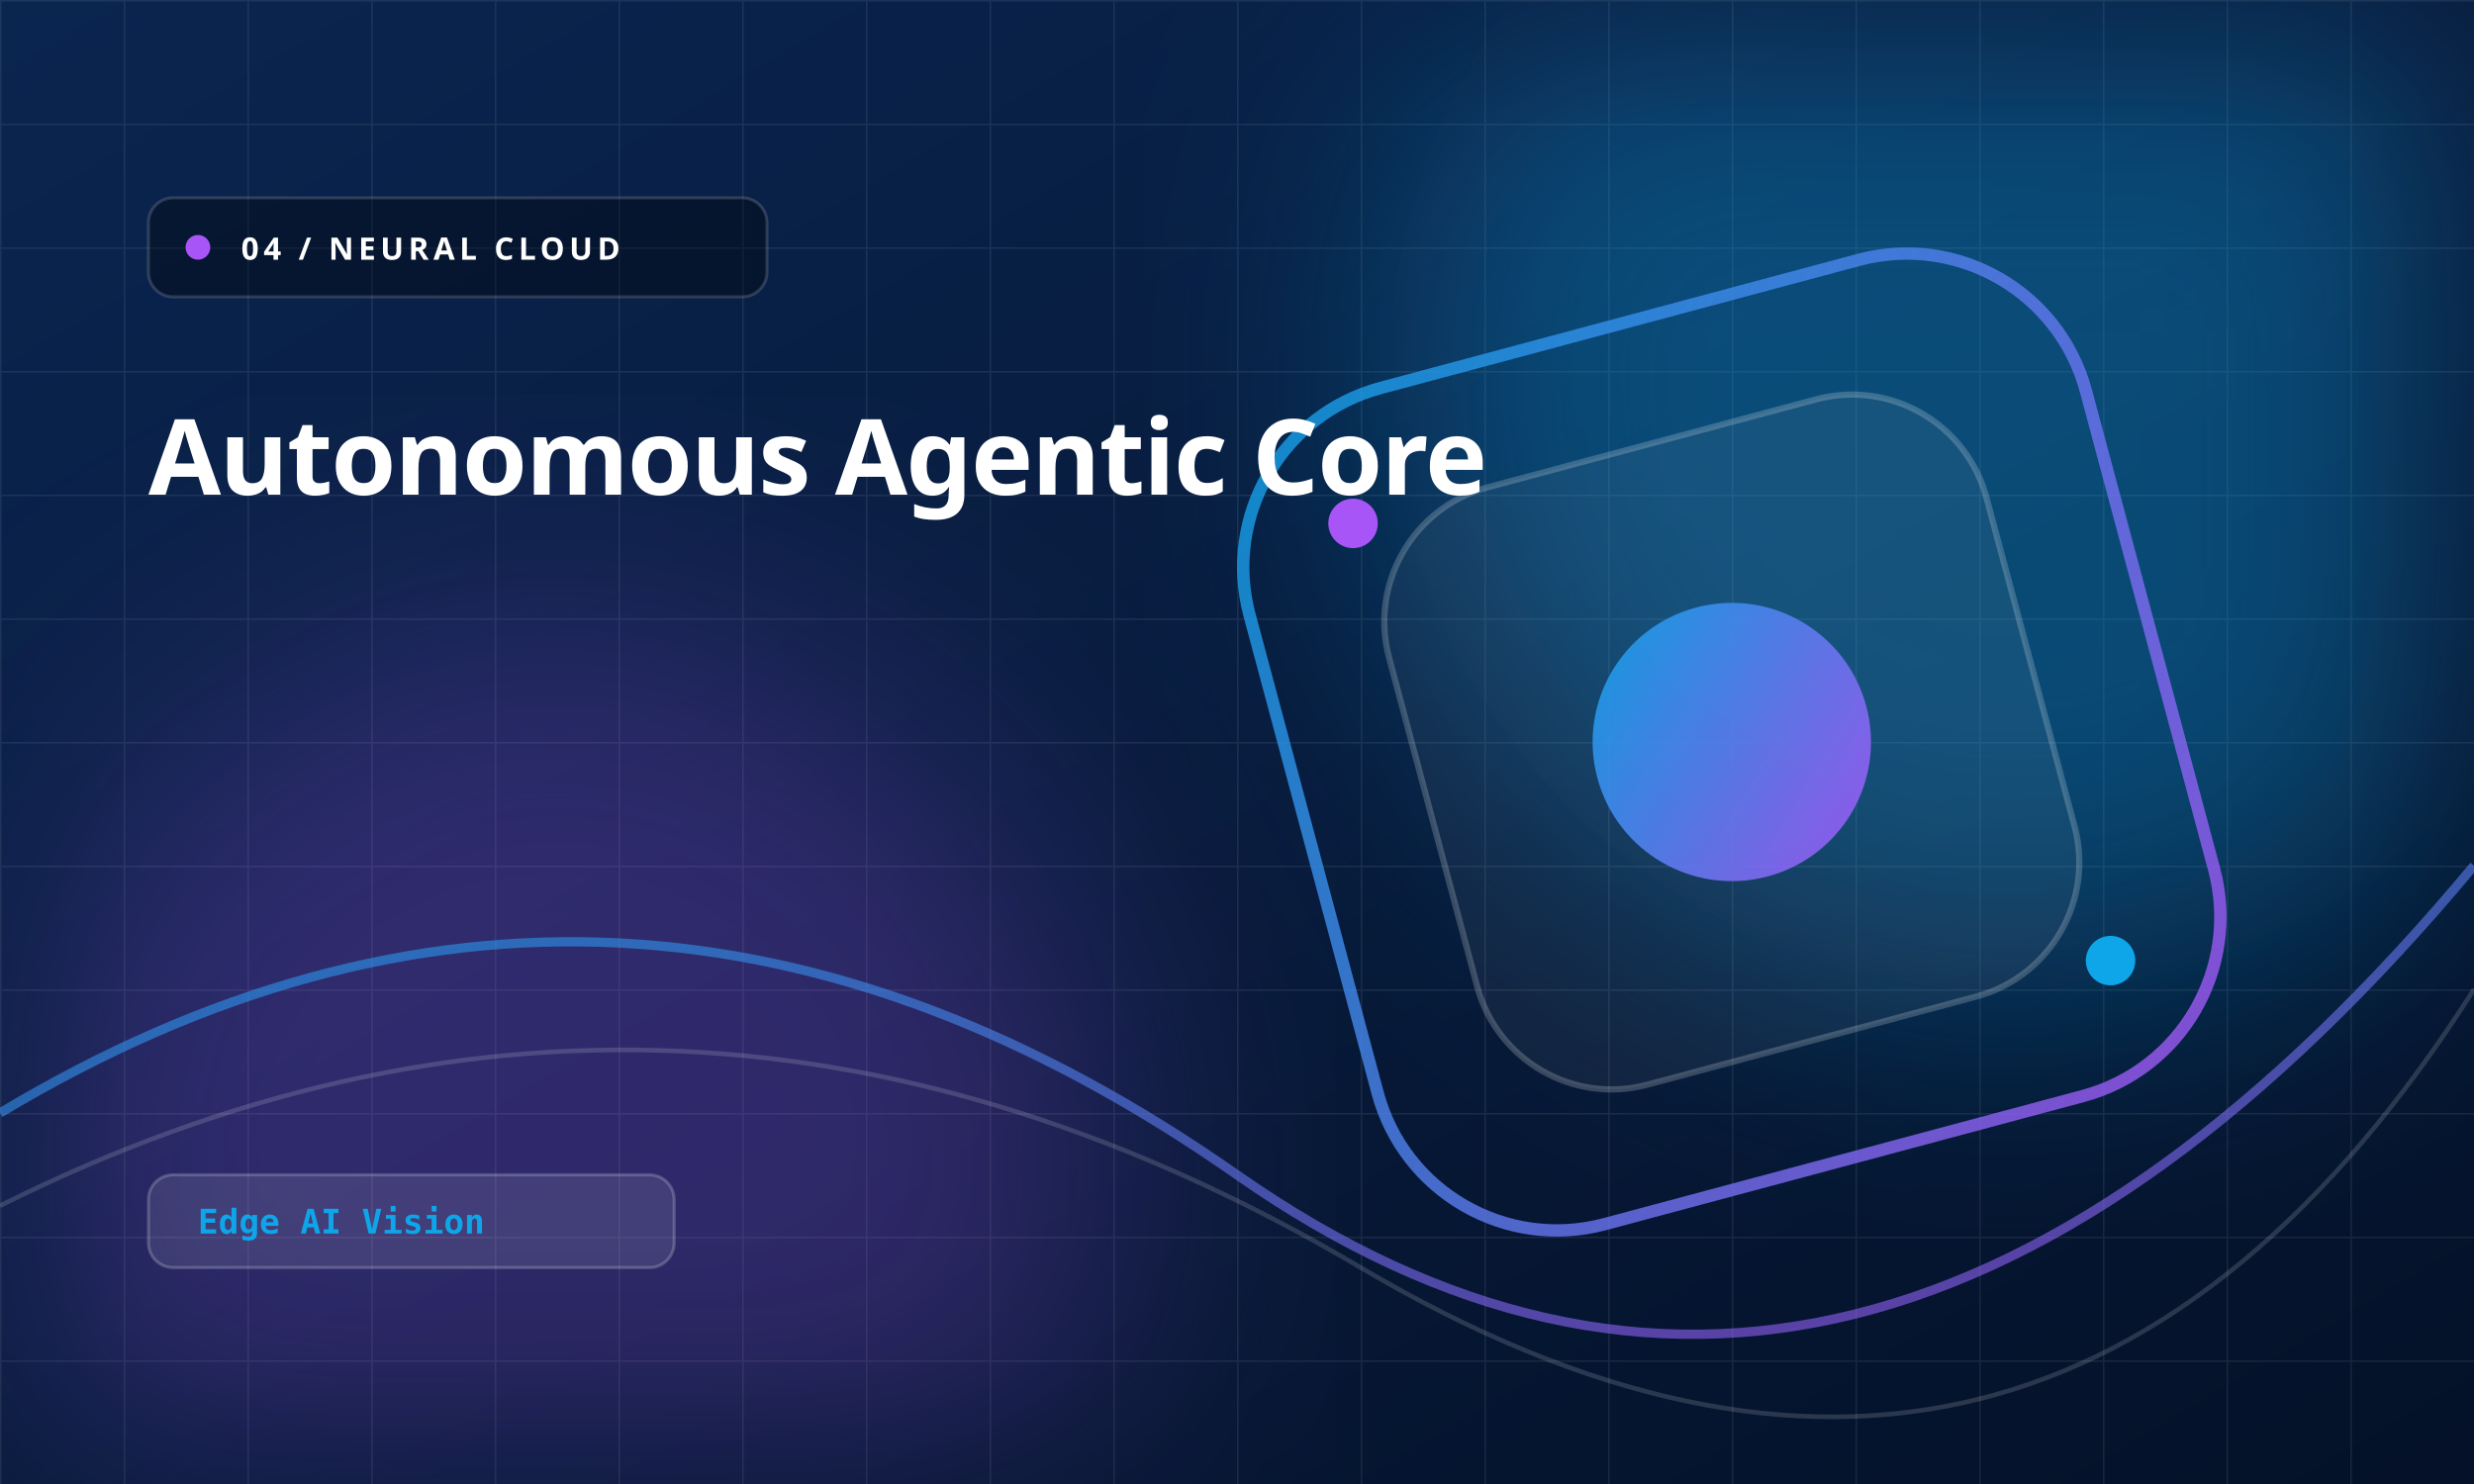
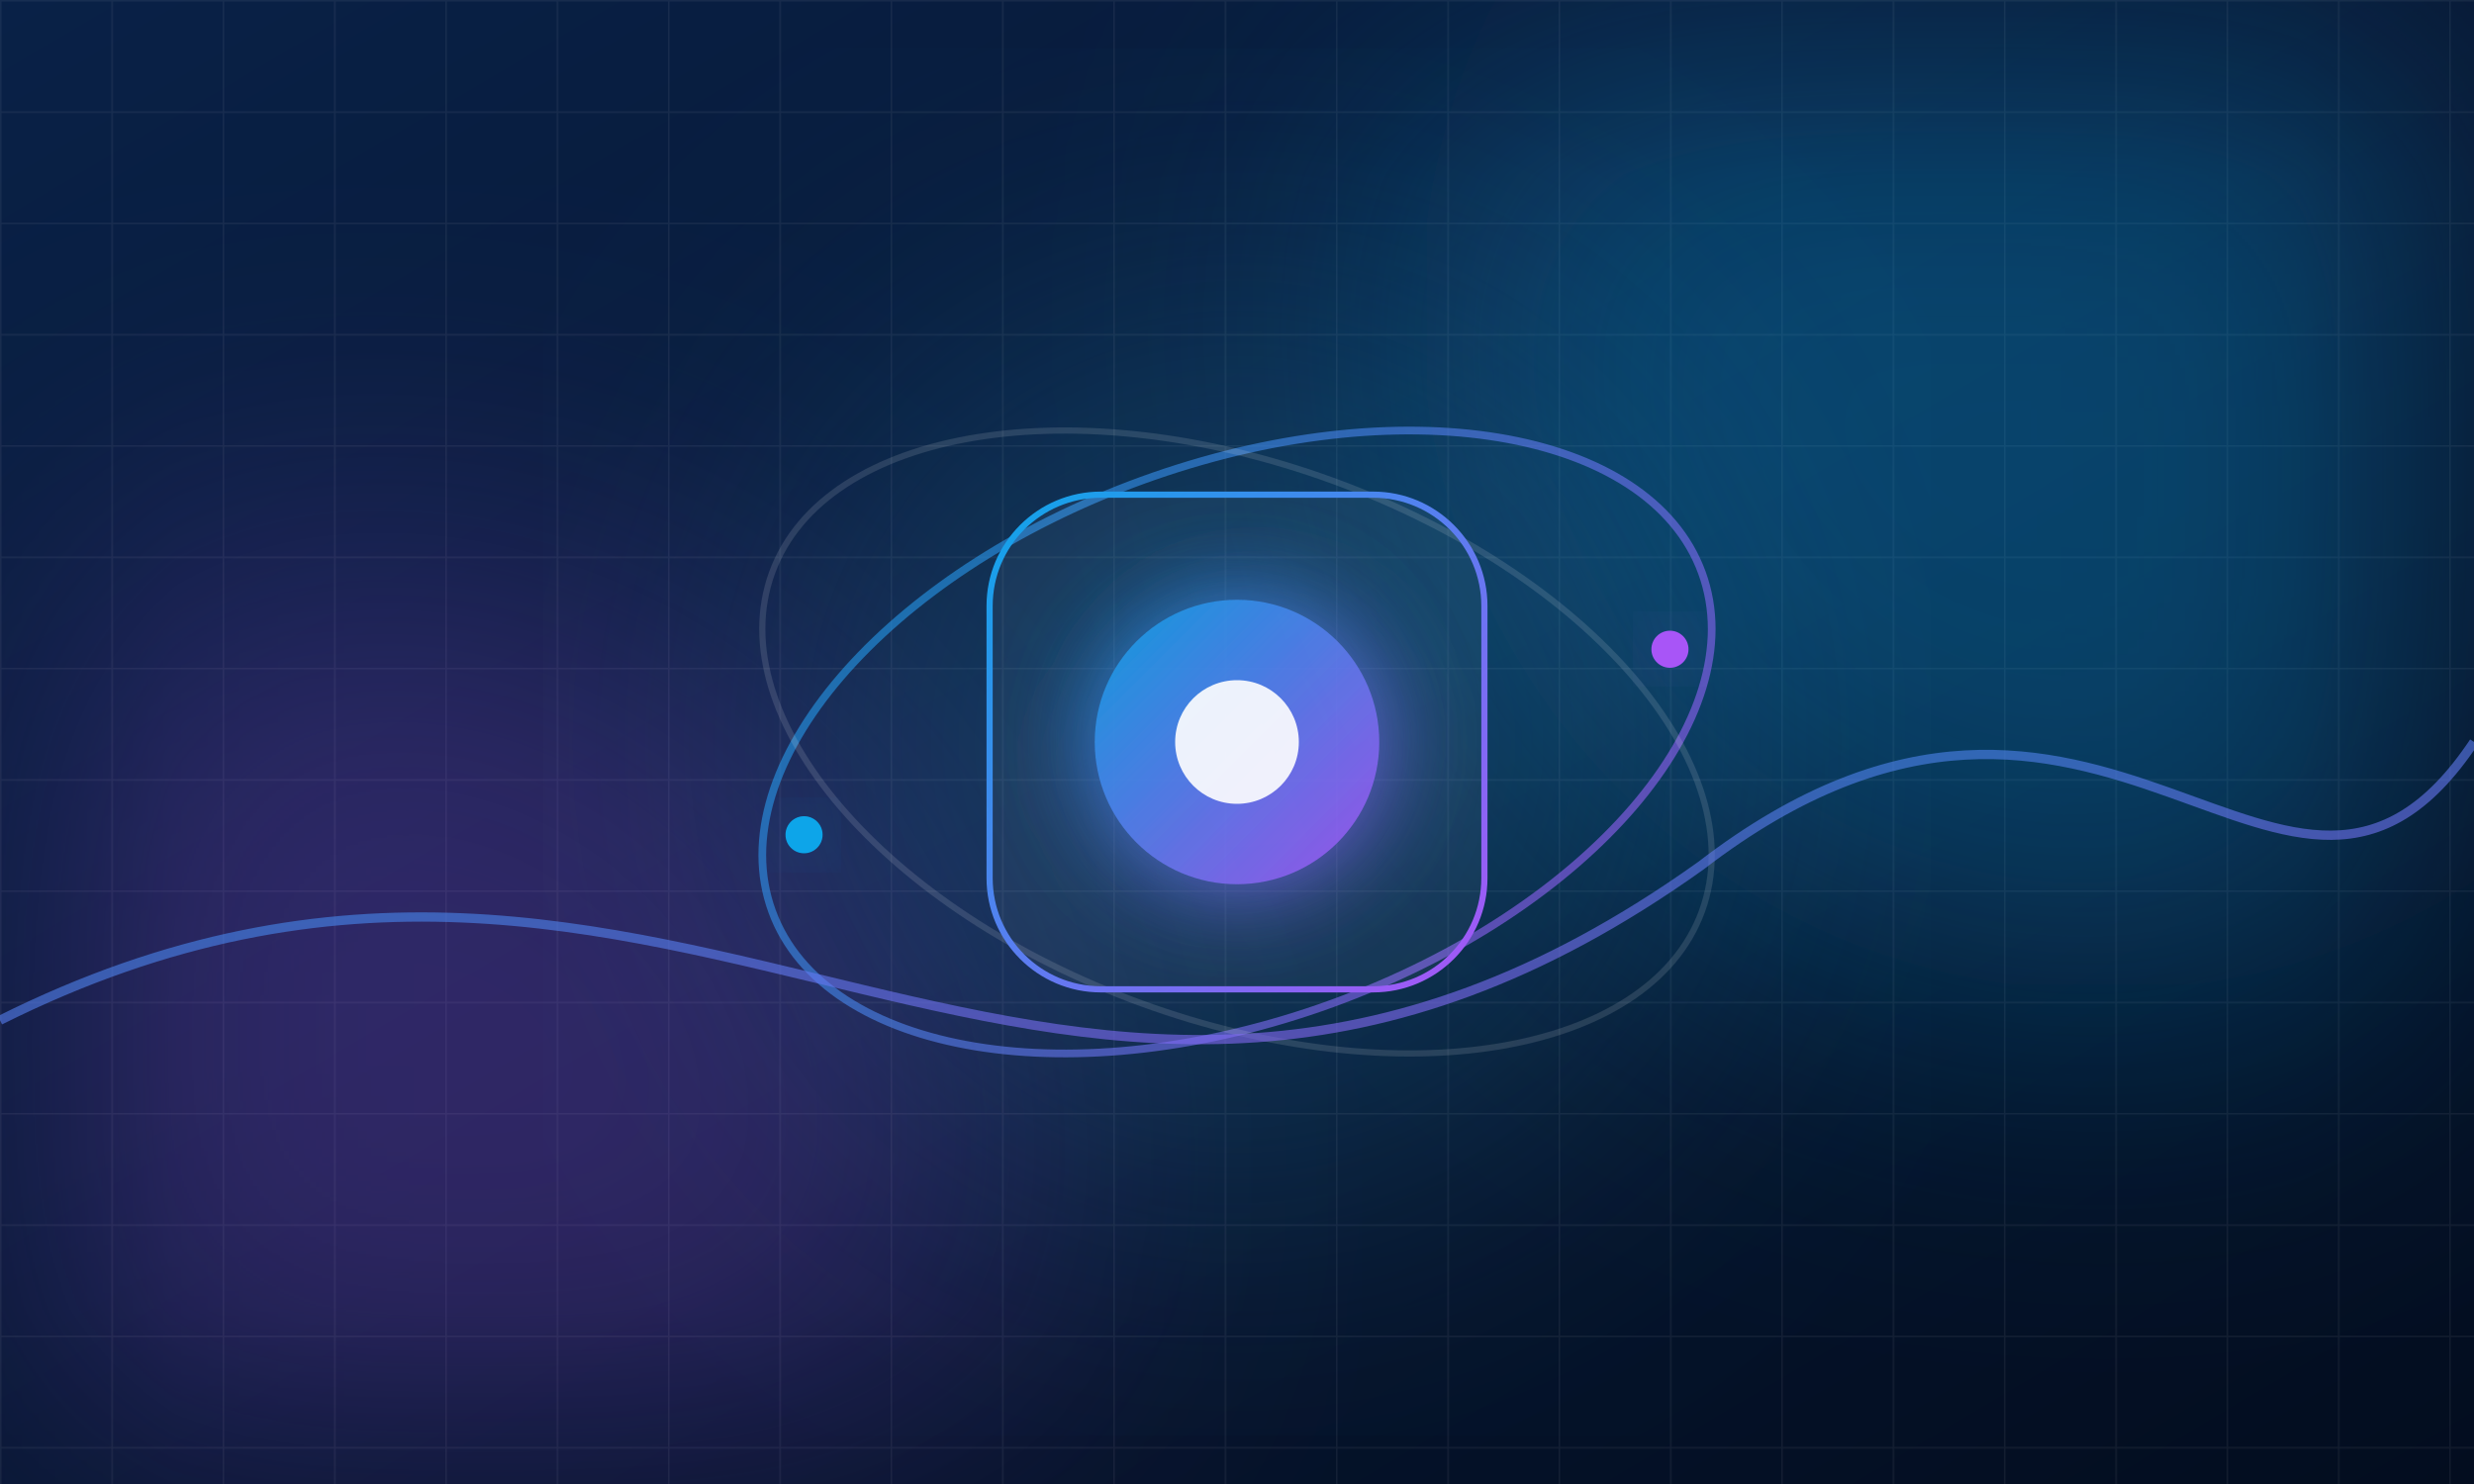
<svg xmlns="http://www.w3.org/2000/svg" width="800" height="480" viewBox="0 0 800 480">
  <defs>
-     <linearGradient id="bgGrad_coverstudio4svg" x1="0%" y1="0%" x2="100%" y2="100%">
-       <stop offset="0%" stop-color="#0a2550" />
-       <stop offset="100%" stop-color="#041128" />
+     <linearGradient id="bgGrad_studio4" x1="0%" y1="0%" x2="100%" y2="100%">
+       <stop offset="0%" stop-color="#092147" />
+       <stop offset="100%" stop-color="#030d1f" />
    </linearGradient>
-     <linearGradient id="accentGrad_coverstudio4svg" x1="0%" y1="0%" x2="100%" y2="100%">
+     <linearGradient id="accGrad_studio4" x1="0%" y1="0%" x2="100%" y2="100%">
      <stop offset="0%" stop-color="#0ea5e9" />
      <stop offset="100%" stop-color="#a855f7" />
    </linearGradient>
-     <pattern id="grid_coverstudio4svg" width="40" height="40" patternUnits="userSpaceOnUse">
-       <path d="M 40 0 L 0 0 0 40" fill="none" stroke="rgba(255,255,255,0.08)" stroke-width="1" />
+     <filter id="glow_studio4" x="-50%" y="-50%" width="200%" height="200%">
+       <feGaussianBlur stdDeviation="16" result="blur" />
+       <feMerge>
+         <feMergeNode in="blur" />
+         <feMergeNode in="SourceGraphic" />
+       </feMerge>
+     </filter>
+     <filter id="ambient_studio4" x="-30%" y="-30%" width="160%" height="160%">
+       <feGaussianBlur stdDeviation="60" />
+     </filter>
+     <pattern id="pat_studio4" width="36" height="36" patternUnits="userSpaceOnUse">
+       <path d="M 36 0 L 0 0 0 36" fill="none" stroke="rgba(255,255,255,0.06)" stroke-width="1" />
    </pattern>
-     <filter id="blur_coverstudio4svg" x="-20%" y="-20%" width="140%" height="140%">
-       <feGaussianBlur stdDeviation="45" />
-     </filter>
  </defs>
-   <rect width="800" height="480" fill="url(#bgGrad_coverstudio4svg)" />
-   <rect width="800" height="480" fill="url(#grid_coverstudio4svg)" />
-   <circle cx="650" cy="120" r="200" fill="#0ea5e9" opacity="0.35" filter="url(#blur_coverstudio4svg)" />
-   <circle cx="180" cy="380" r="180" fill="#a855f7" opacity="0.25" filter="url(#blur_coverstudio4svg)" />
-   <g transform="translate(560, 240) rotate(-15)">
-     <rect x="-140" y="-140" width="280" height="280" rx="60" fill="none" stroke="url(#accentGrad_coverstudio4svg)" stroke-width="4" opacity="0.8" />
-     <rect x="-100" y="-100" width="200" height="200" rx="45" fill="rgba(255,255,255,0.05)" stroke="rgba(255,255,255,0.2)" stroke-width="2" />
-     <circle cx="0" cy="0" r="45" fill="url(#accentGrad_coverstudio4svg)" opacity="0.9" />
-     <circle cx="-100" cy="-100" r="8" fill="#a855f7" />
-     <circle cx="100" cy="100" r="8" fill="#0ea5e9" />
+   <rect width="800" height="480" fill="url(#bgGrad_studio4)" />
+   <rect width="800" height="480" fill="url(#pat_studio4)" />
+   <circle cx="680" cy="100" r="220" fill="#0ea5e9" opacity="0.32" filter="url(#ambient_studio4)" />
+   <circle cx="120" cy="380" r="200" fill="#a855f7" opacity="0.25" filter="url(#ambient_studio4)" />
+   <circle cx="400" cy="240" r="140" fill="#38bdf8" opacity="0.2" filter="url(#ambient_studio4)" />
+   <g transform="translate(400, 240)">
+     <ellipse cx="0" cy="0" rx="160" ry="90" fill="none" stroke="url(#accGrad_studio4)" stroke-width="2.5" opacity="0.6" transform="rotate(-20)" />
+     <ellipse cx="0" cy="0" rx="160" ry="90" fill="none" stroke="rgba(255,255,255,0.2)" stroke-width="2" opacity="0.6" transform="rotate(20)" />
+     <rect x="-80" y="-80" width="160" height="160" rx="36" fill="rgba(255,255,255,0.04)" stroke="url(#accGrad_studio4)" stroke-width="2" />
+     <circle cx="0" cy="0" r="46" fill="url(#accGrad_studio4)" opacity="0.9" filter="url(#glow_studio4)" />
+     <circle cx="0" cy="0" r="20" fill="#ffffff" opacity="0.9" />
+     <circle cx="-140" cy="30" r="6" fill="#0ea5e9" filter="url(#glow_studio4)" />
+     <circle cx="140" cy="-30" r="6" fill="#a855f7" filter="url(#glow_studio4)" />
  </g>
-   <path d="M 0 360 Q 200 240 400 380 T 800 280" fill="none" stroke="url(#accentGrad_coverstudio4svg)" stroke-width="3" opacity="0.6" />
-   <path d="M 0 390 Q 220 280 440 410 T 800 320" fill="none" stroke="rgba(255,255,255,0.15)" stroke-width="1.5" />
-   <g transform="translate(48, 64)">
-     <rect x="0" y="0" width="200" height="32" rx="8" fill="rgba(0,0,0,0.35)" stroke="rgba(255,255,255,0.15)" stroke-width="1" />
-     <circle cx="16" cy="16" r="4" fill="#a855f7" />
-     <text x="30" y="20" font-family="sans-serif" font-size="10" font-weight="700" fill="#ffffff" letter-spacing="1.5">04 / NEURAL CLOUD</text>
-   </g>
-   <text x="48" y="160" font-family="sans-serif" font-size="34" font-weight="800" fill="#ffffff" letter-spacing="-0.5">Autonomous Agentic Core</text>
-   <g transform="translate(48, 380)">
-     <rect x="0" y="0" width="170" height="30" rx="8" fill="rgba(255,255,255,0.1)" stroke="rgba(255,255,255,0.2)" stroke-width="1" />
-     <text x="16" y="19" font-family="monospace" font-size="11" font-weight="600" fill="#0ea5e9">Edge AI Vision</text>
-   </g>
+   <path d="M 0 330 C 220 220 340 430 550 280 C 680 180 740 330 800 240" fill="none" stroke="url(#accGrad_studio4)" stroke-width="3" opacity="0.6" />
</svg>
